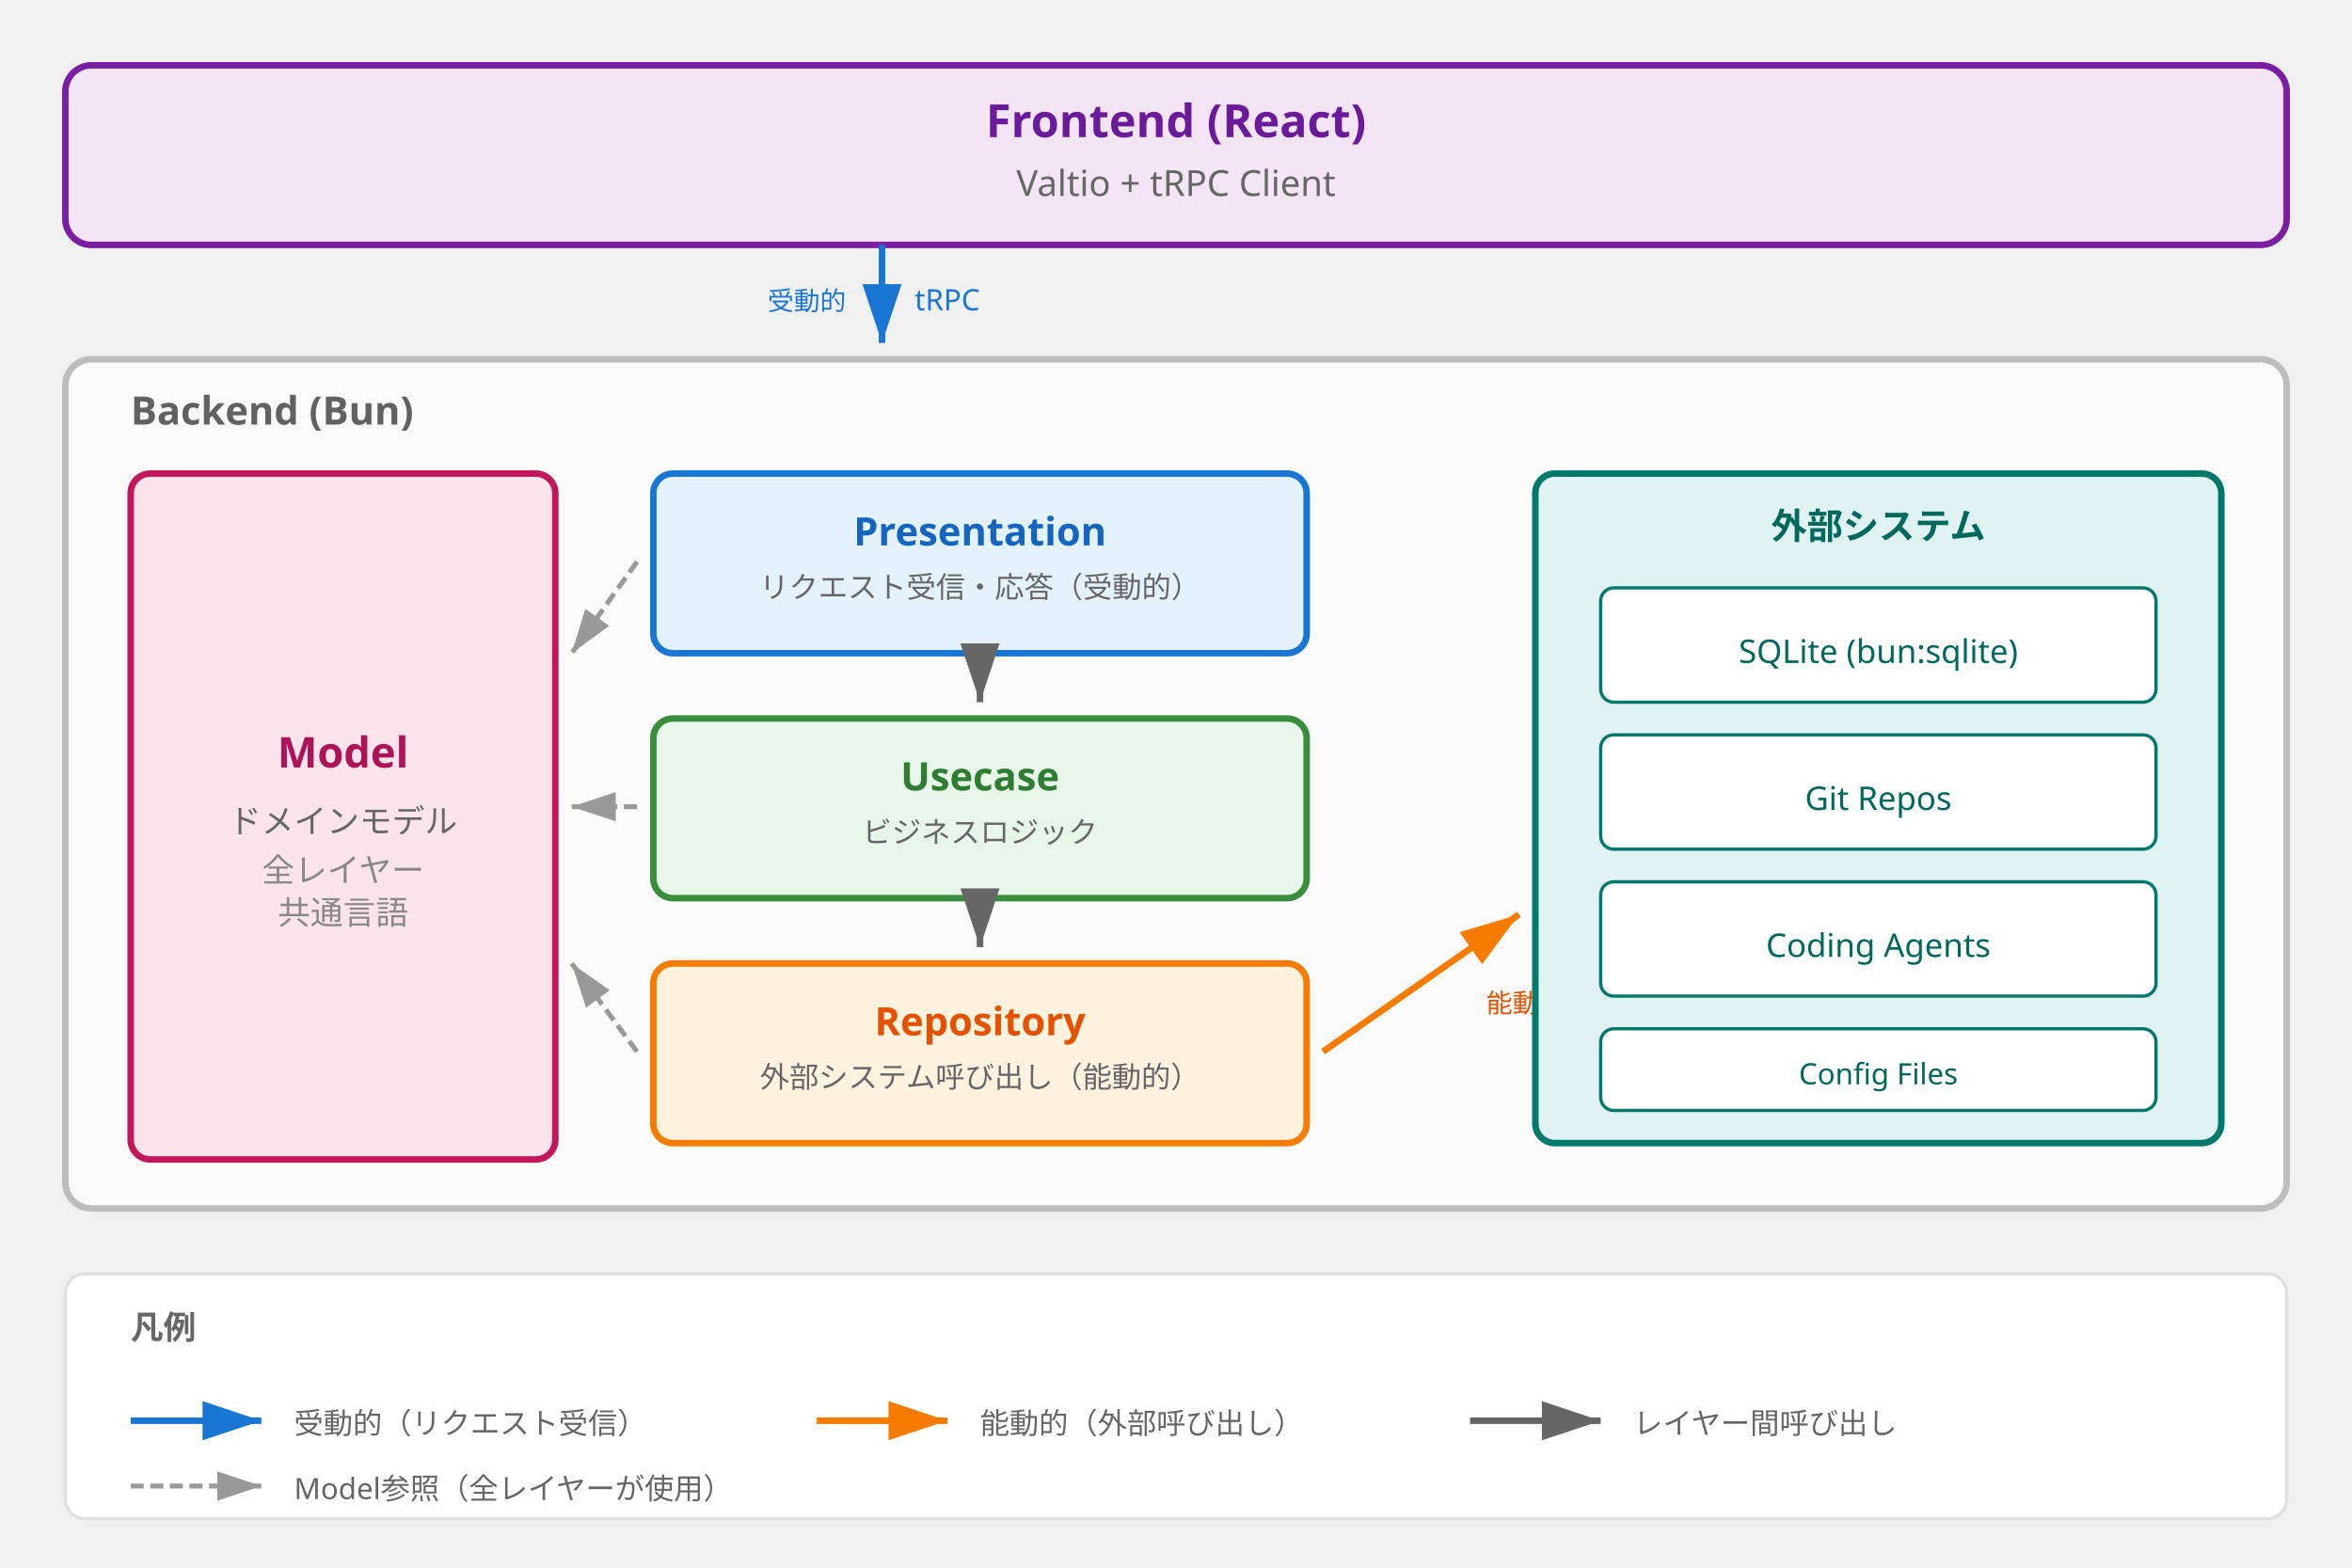
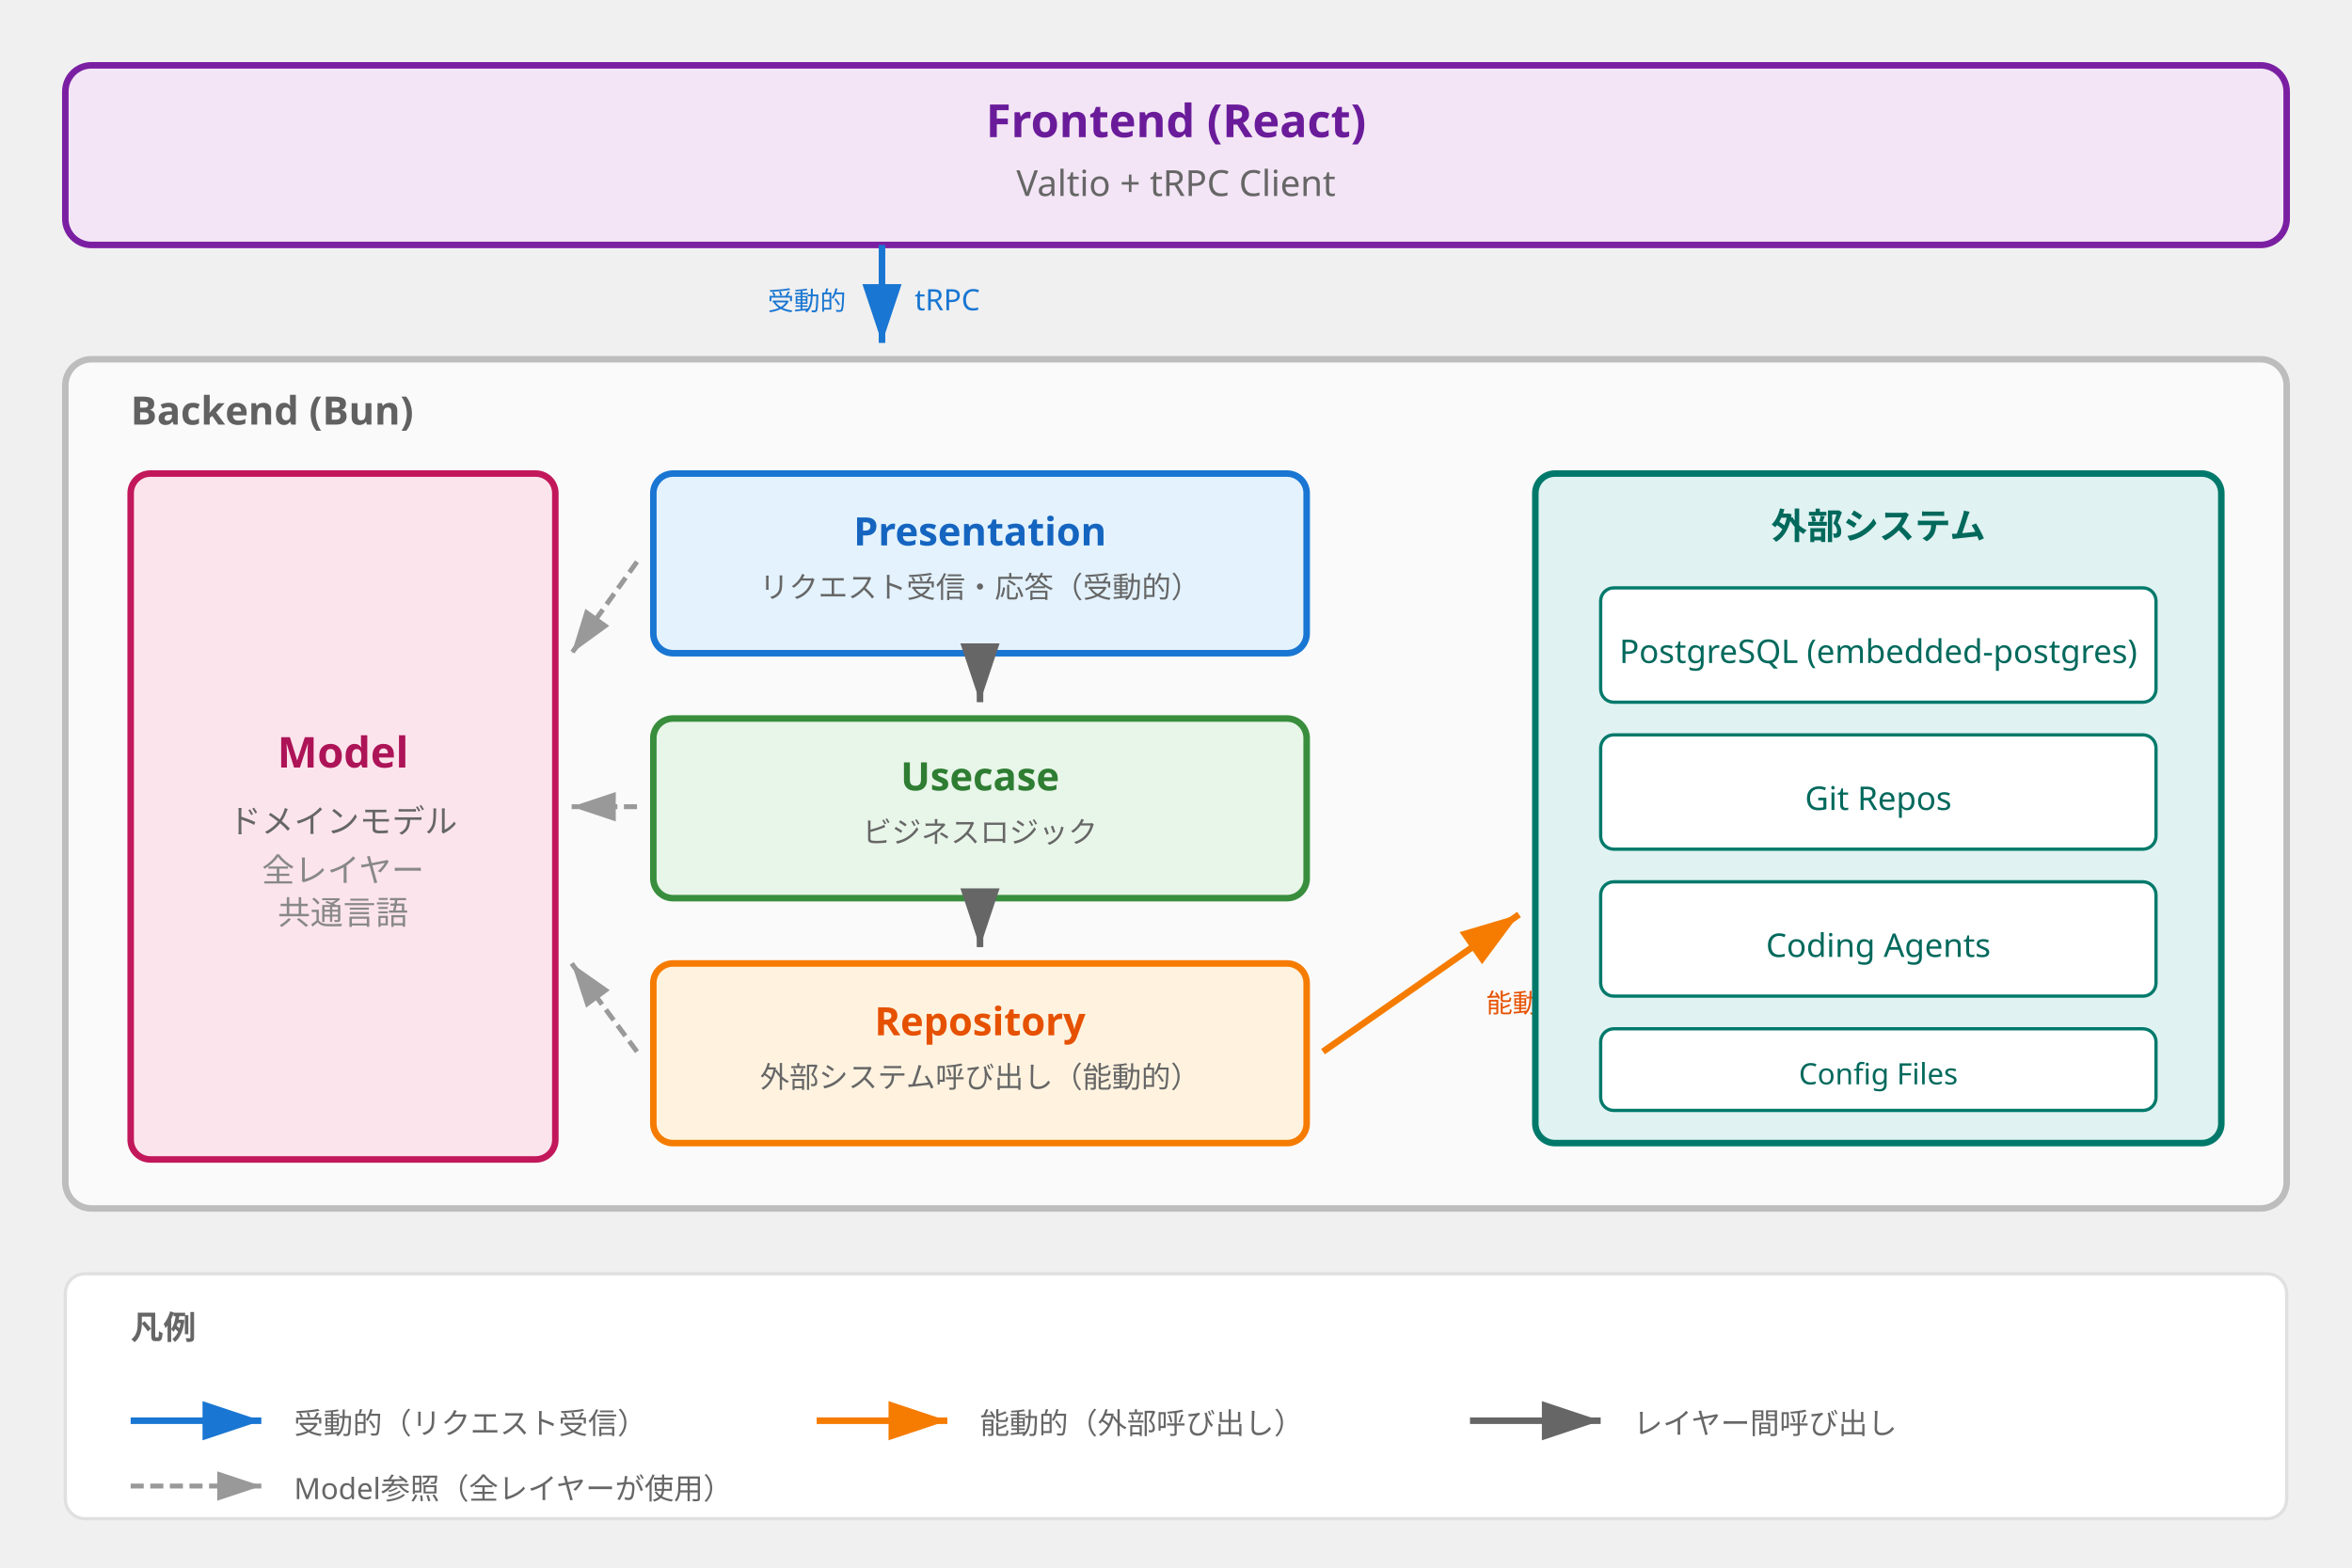
<svg xmlns="http://www.w3.org/2000/svg" viewBox="0 0 720 480">
  <defs>
    <marker id="arrow" markerWidth="10" markerHeight="10" refX="9" refY="3" orient="auto" markerUnits="strokeWidth">
      <path d="M0,0 L0,6 L9,3 z" fill="#666" />
    </marker>
    <marker id="arrow-dashed" markerWidth="10" markerHeight="10" refX="9" refY="3" orient="auto" markerUnits="strokeWidth">
      <path d="M0,0 L0,6 L9,3 z" fill="#999" />
    </marker>
    <marker id="arrow-blue" markerWidth="10" markerHeight="10" refX="9" refY="3" orient="auto" markerUnits="strokeWidth">
      <path d="M0,0 L0,6 L9,3 z" fill="#1976d2" />
    </marker>
    <marker id="arrow-orange" markerWidth="10" markerHeight="10" refX="9" refY="3" orient="auto" markerUnits="strokeWidth">
      <path d="M0,0 L0,6 L9,3 z" fill="#f57c00" />
    </marker>
  </defs>
  <rect x="20" y="20" width="680" height="55" rx="8" fill="#f3e5f5" stroke="#7b1fa2" stroke-width="2" />
  <text x="360" y="42" text-anchor="middle" font-family="system-ui, sans-serif" font-size="14" font-weight="bold" fill="#6a1b9a">Frontend (React)</text>
  <text x="360" y="60" text-anchor="middle" font-family="system-ui, sans-serif" font-size="11" fill="#666">Valtio + tRPC Client</text>
  <line x1="270" y1="75" x2="270" y2="105" stroke="#1976d2" stroke-width="2" marker-end="url(#arrow-blue)" />
  <text x="235" y="95" font-family="system-ui, sans-serif" font-size="8" fill="#1976d2">受動的</text>
  <text x="280" y="95" font-family="system-ui, sans-serif" font-size="9" fill="#1976d2">tRPC</text>
  <rect x="20" y="110" width="680" height="260" rx="8" fill="#fafafa" stroke="#bdbdbd" stroke-width="2" />
  <text x="40" y="130" font-family="system-ui, sans-serif" font-size="12" font-weight="bold" fill="#616161">Backend (Bun)</text>
  <rect x="40" y="145" width="130" height="210" rx="6" fill="#fce4ec" stroke="#c2185b" stroke-width="2" />
  <text x="105" y="235" text-anchor="middle" font-family="system-ui, sans-serif" font-size="13" font-weight="bold" fill="#ad1457">Model</text>
  <text x="105" y="255" text-anchor="middle" font-family="system-ui, sans-serif" font-size="10" fill="#666">ドメインモデル</text>
  <text x="105" y="270" text-anchor="middle" font-family="system-ui, sans-serif" font-size="10" fill="#888">全レイヤー</text>
  <text x="105" y="283" text-anchor="middle" font-family="system-ui, sans-serif" font-size="10" fill="#888">共通言語</text>
  <rect x="200" y="145" width="200" height="55" rx="6" fill="#e3f2fd" stroke="#1976d2" stroke-width="2" />
  <text x="300" y="167" text-anchor="middle" font-family="system-ui, sans-serif" font-size="12" font-weight="bold" fill="#1565c0">Presentation</text>
  <text x="300" y="183" text-anchor="middle" font-family="system-ui, sans-serif" font-size="9" fill="#666">リクエスト受信・応答（受動的）</text>
  <line x1="300" y1="200" x2="300" y2="215" stroke="#666" stroke-width="2" marker-end="url(#arrow)" />
  <rect x="200" y="220" width="200" height="55" rx="6" fill="#e8f5e9" stroke="#388e3c" stroke-width="2" />
  <text x="300" y="242" text-anchor="middle" font-family="system-ui, sans-serif" font-size="12" font-weight="bold" fill="#2e7d32">Usecase</text>
  <text x="300" y="258" text-anchor="middle" font-family="system-ui, sans-serif" font-size="9" fill="#666">ビジネスロジック</text>
  <line x1="300" y1="275" x2="300" y2="290" stroke="#666" stroke-width="2" marker-end="url(#arrow)" />
  <rect x="200" y="295" width="200" height="55" rx="6" fill="#fff3e0" stroke="#f57c00" stroke-width="2" />
  <text x="300" y="317" text-anchor="middle" font-family="system-ui, sans-serif" font-size="12" font-weight="bold" fill="#e65100">Repository</text>
  <text x="300" y="333" text-anchor="middle" font-family="system-ui, sans-serif" font-size="9" fill="#666">外部システム呼び出し（能動的）</text>
  <line x1="195" y1="172" x2="175" y2="200" stroke="#999" stroke-width="1.5" stroke-dasharray="4,2" marker-end="url(#arrow-dashed)" />
  <line x1="195" y1="247" x2="175" y2="247" stroke="#999" stroke-width="1.5" stroke-dasharray="4,2" marker-end="url(#arrow-dashed)" />
  <line x1="195" y1="322" x2="175" y2="295" stroke="#999" stroke-width="1.5" stroke-dasharray="4,2" marker-end="url(#arrow-dashed)" />
  <line x1="405" y1="322" x2="465" y2="280" stroke="#f57c00" stroke-width="2" marker-end="url(#arrow-orange)" />
  <text x="455" y="310" font-family="system-ui, sans-serif" font-size="8" fill="#e65100">能動的</text>
  <rect x="470" y="145" width="210" height="205" rx="6" fill="#e0f2f1" stroke="#00796b" stroke-width="2" />
  <text x="575" y="165" text-anchor="middle" font-family="system-ui, sans-serif" font-size="11" font-weight="bold" fill="#00695c">外部システム</text>
  <rect x="490" y="180" width="170" height="35" rx="4" fill="#fff" stroke="#00796b" stroke-width="1" />
-   <text x="575" y="203" text-anchor="middle" font-family="system-ui, sans-serif" font-size="10" fill="#00695c">SQLite (bun:sqlite)</text>
+   <text x="575" y="203" text-anchor="middle" font-family="system-ui, sans-serif" font-size="10" fill="#00695c">PostgreSQL (embedded-postgres)</text>
  <rect x="490" y="225" width="170" height="35" rx="4" fill="#fff" stroke="#00796b" stroke-width="1" />
  <text x="575" y="248" text-anchor="middle" font-family="system-ui, sans-serif" font-size="10" fill="#00695c">Git Repos</text>
  <rect x="490" y="270" width="170" height="35" rx="4" fill="#fff" stroke="#00796b" stroke-width="1" />
  <text x="575" y="293" text-anchor="middle" font-family="system-ui, sans-serif" font-size="10" fill="#00695c">Coding Agents</text>
  <rect x="490" y="315" width="170" height="25" rx="4" fill="#fff" stroke="#00796b" stroke-width="1" />
  <text x="575" y="332" text-anchor="middle" font-family="system-ui, sans-serif" font-size="9" fill="#00695c">Config Files</text>
  <rect x="20" y="390" width="680" height="75" rx="6" fill="#fff" stroke="#e0e0e0" stroke-width="1" />
  <text x="40" y="410" font-family="system-ui, sans-serif" font-size="10" font-weight="bold" fill="#666">凡例</text>
  <line x1="40" y1="435" x2="80" y2="435" stroke="#1976d2" stroke-width="2" marker-end="url(#arrow-blue)" />
  <text x="90" y="439" font-family="system-ui, sans-serif" font-size="9" fill="#666">受動的（リクエスト受信）</text>
  <line x1="250" y1="435" x2="290" y2="435" stroke="#f57c00" stroke-width="2" marker-end="url(#arrow-orange)" />
  <text x="300" y="439" font-family="system-ui, sans-serif" font-size="9" fill="#666">能動的（外部呼び出し）</text>
  <line x1="450" y1="435" x2="490" y2="435" stroke="#666" stroke-width="2" marker-end="url(#arrow)" />
  <text x="500" y="439" font-family="system-ui, sans-serif" font-size="9" fill="#666">レイヤー間呼び出し</text>
  <line x1="40" y1="455" x2="80" y2="455" stroke="#999" stroke-width="1.5" stroke-dasharray="4,2" marker-end="url(#arrow-dashed)" />
  <text x="90" y="459" font-family="system-ui, sans-serif" font-size="9" fill="#666">Model参照（全レイヤーが使用）</text>
</svg>
